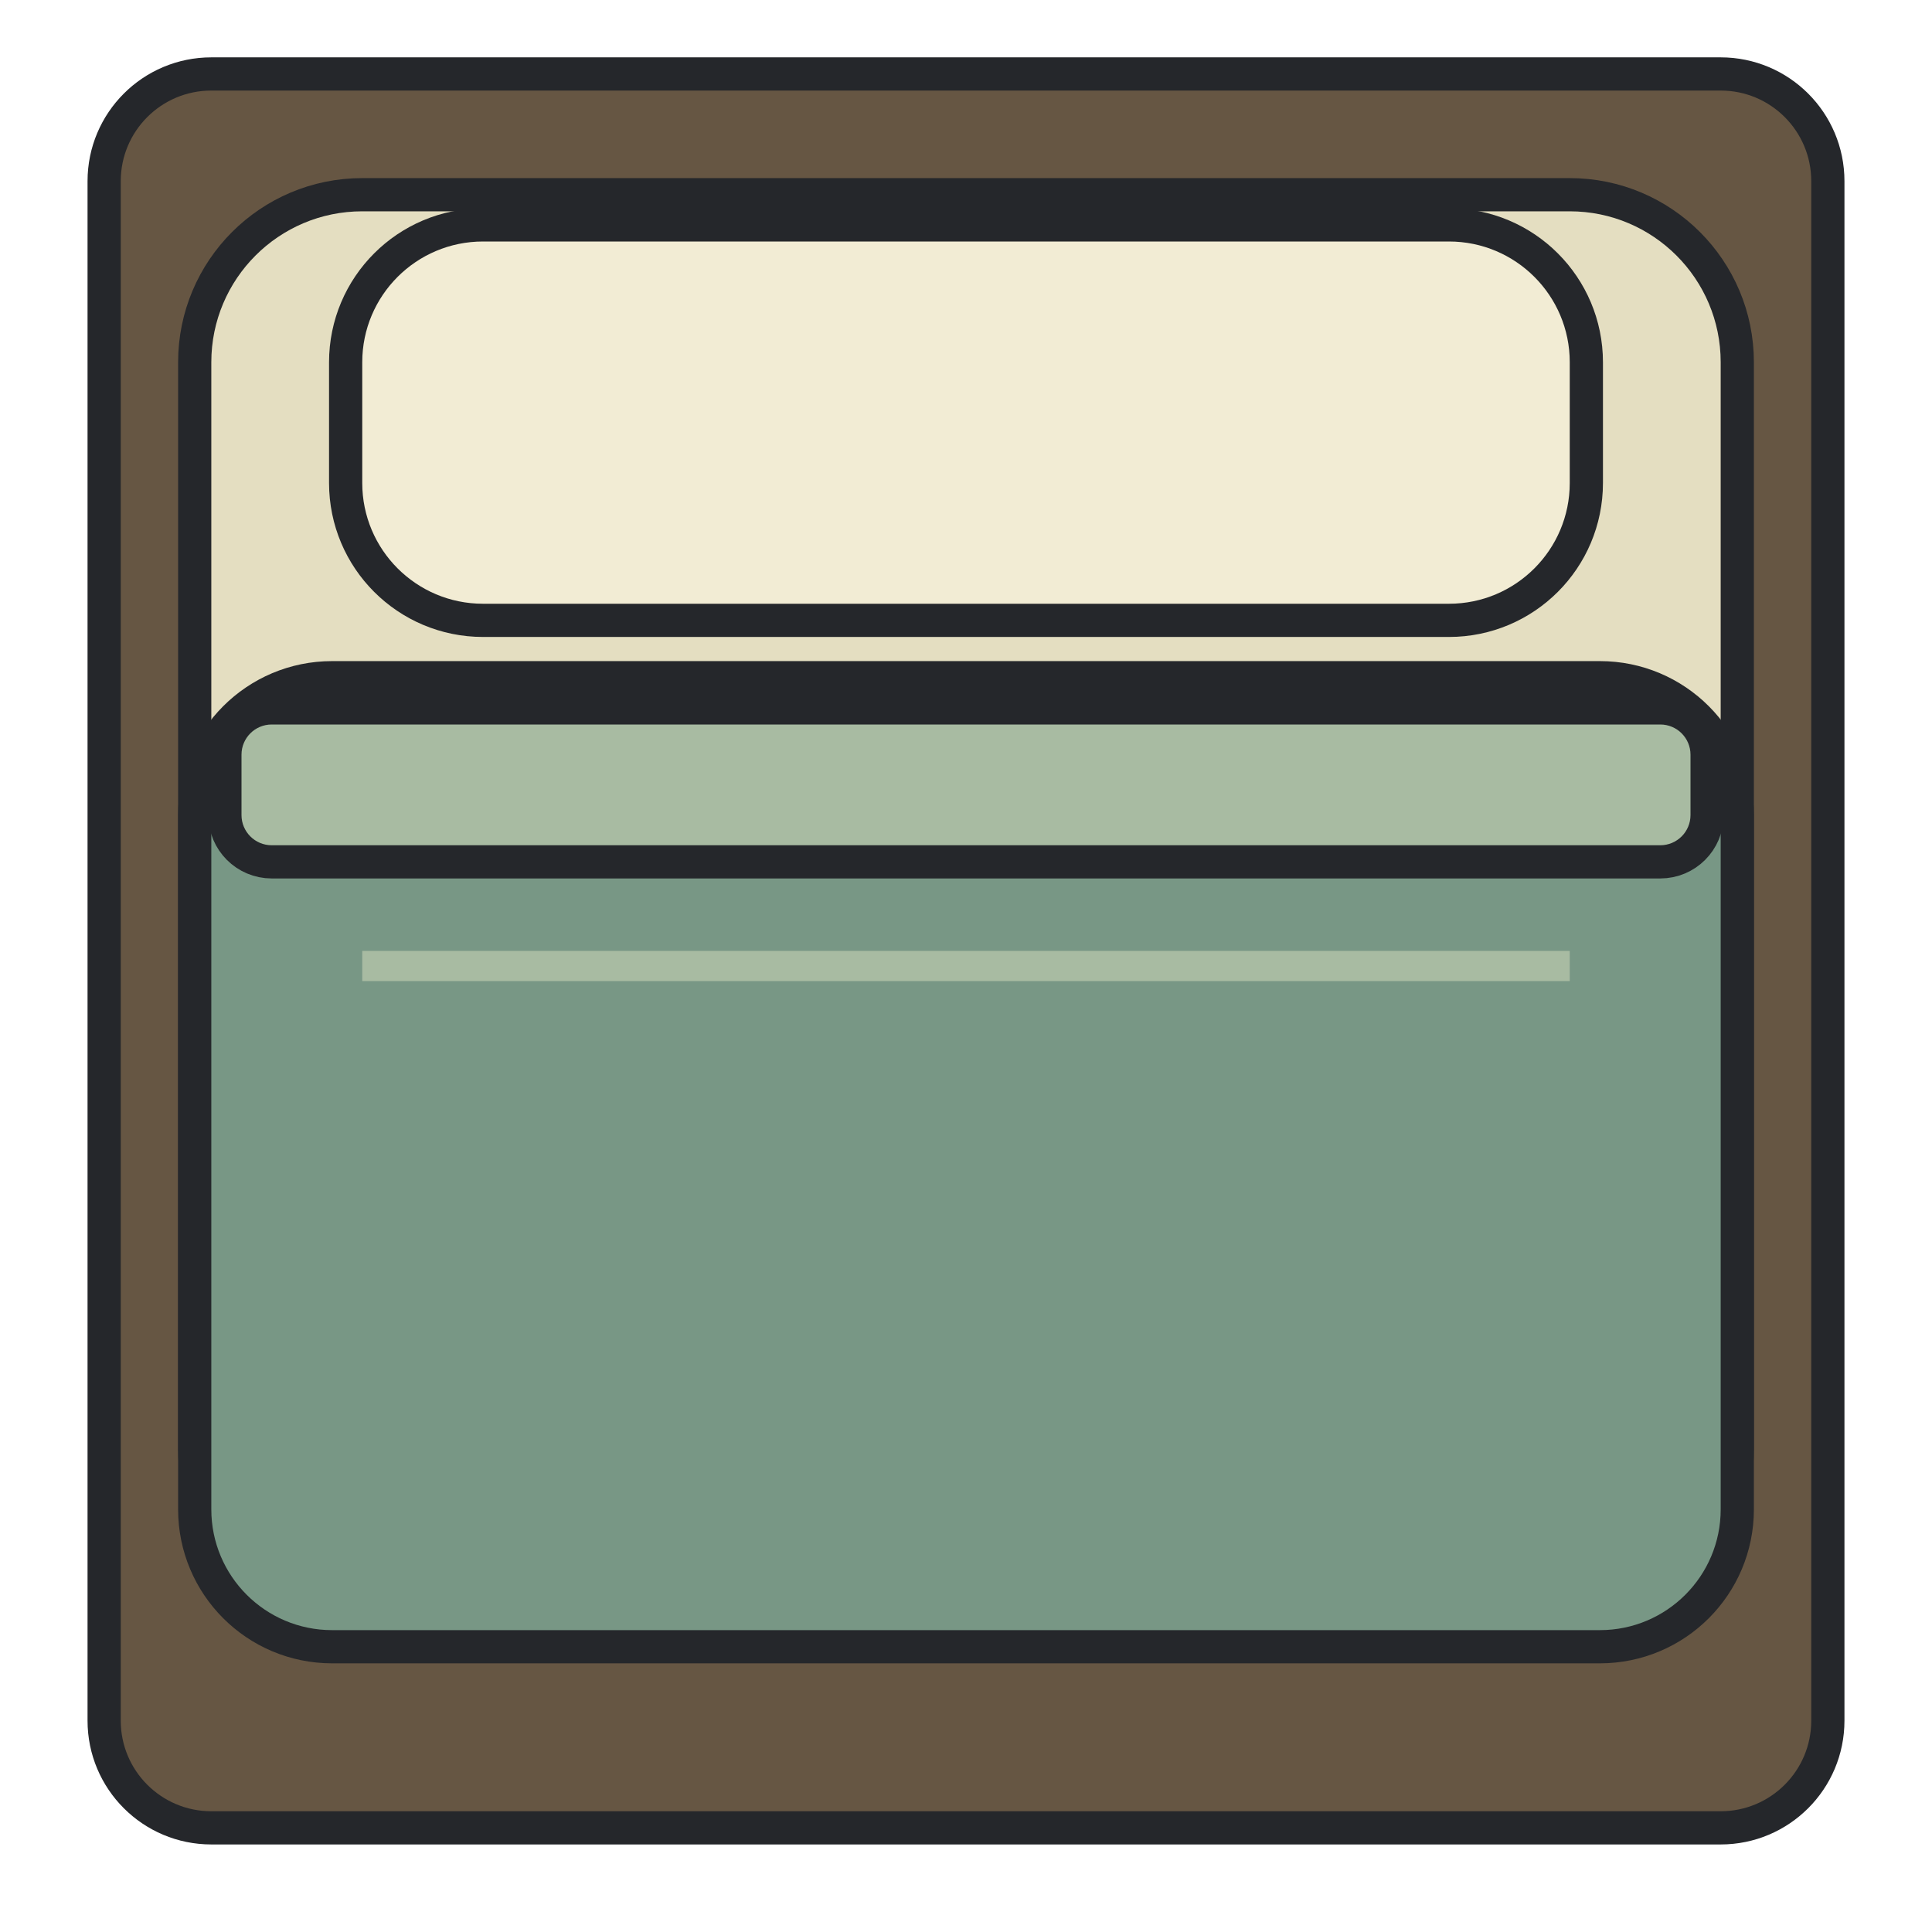
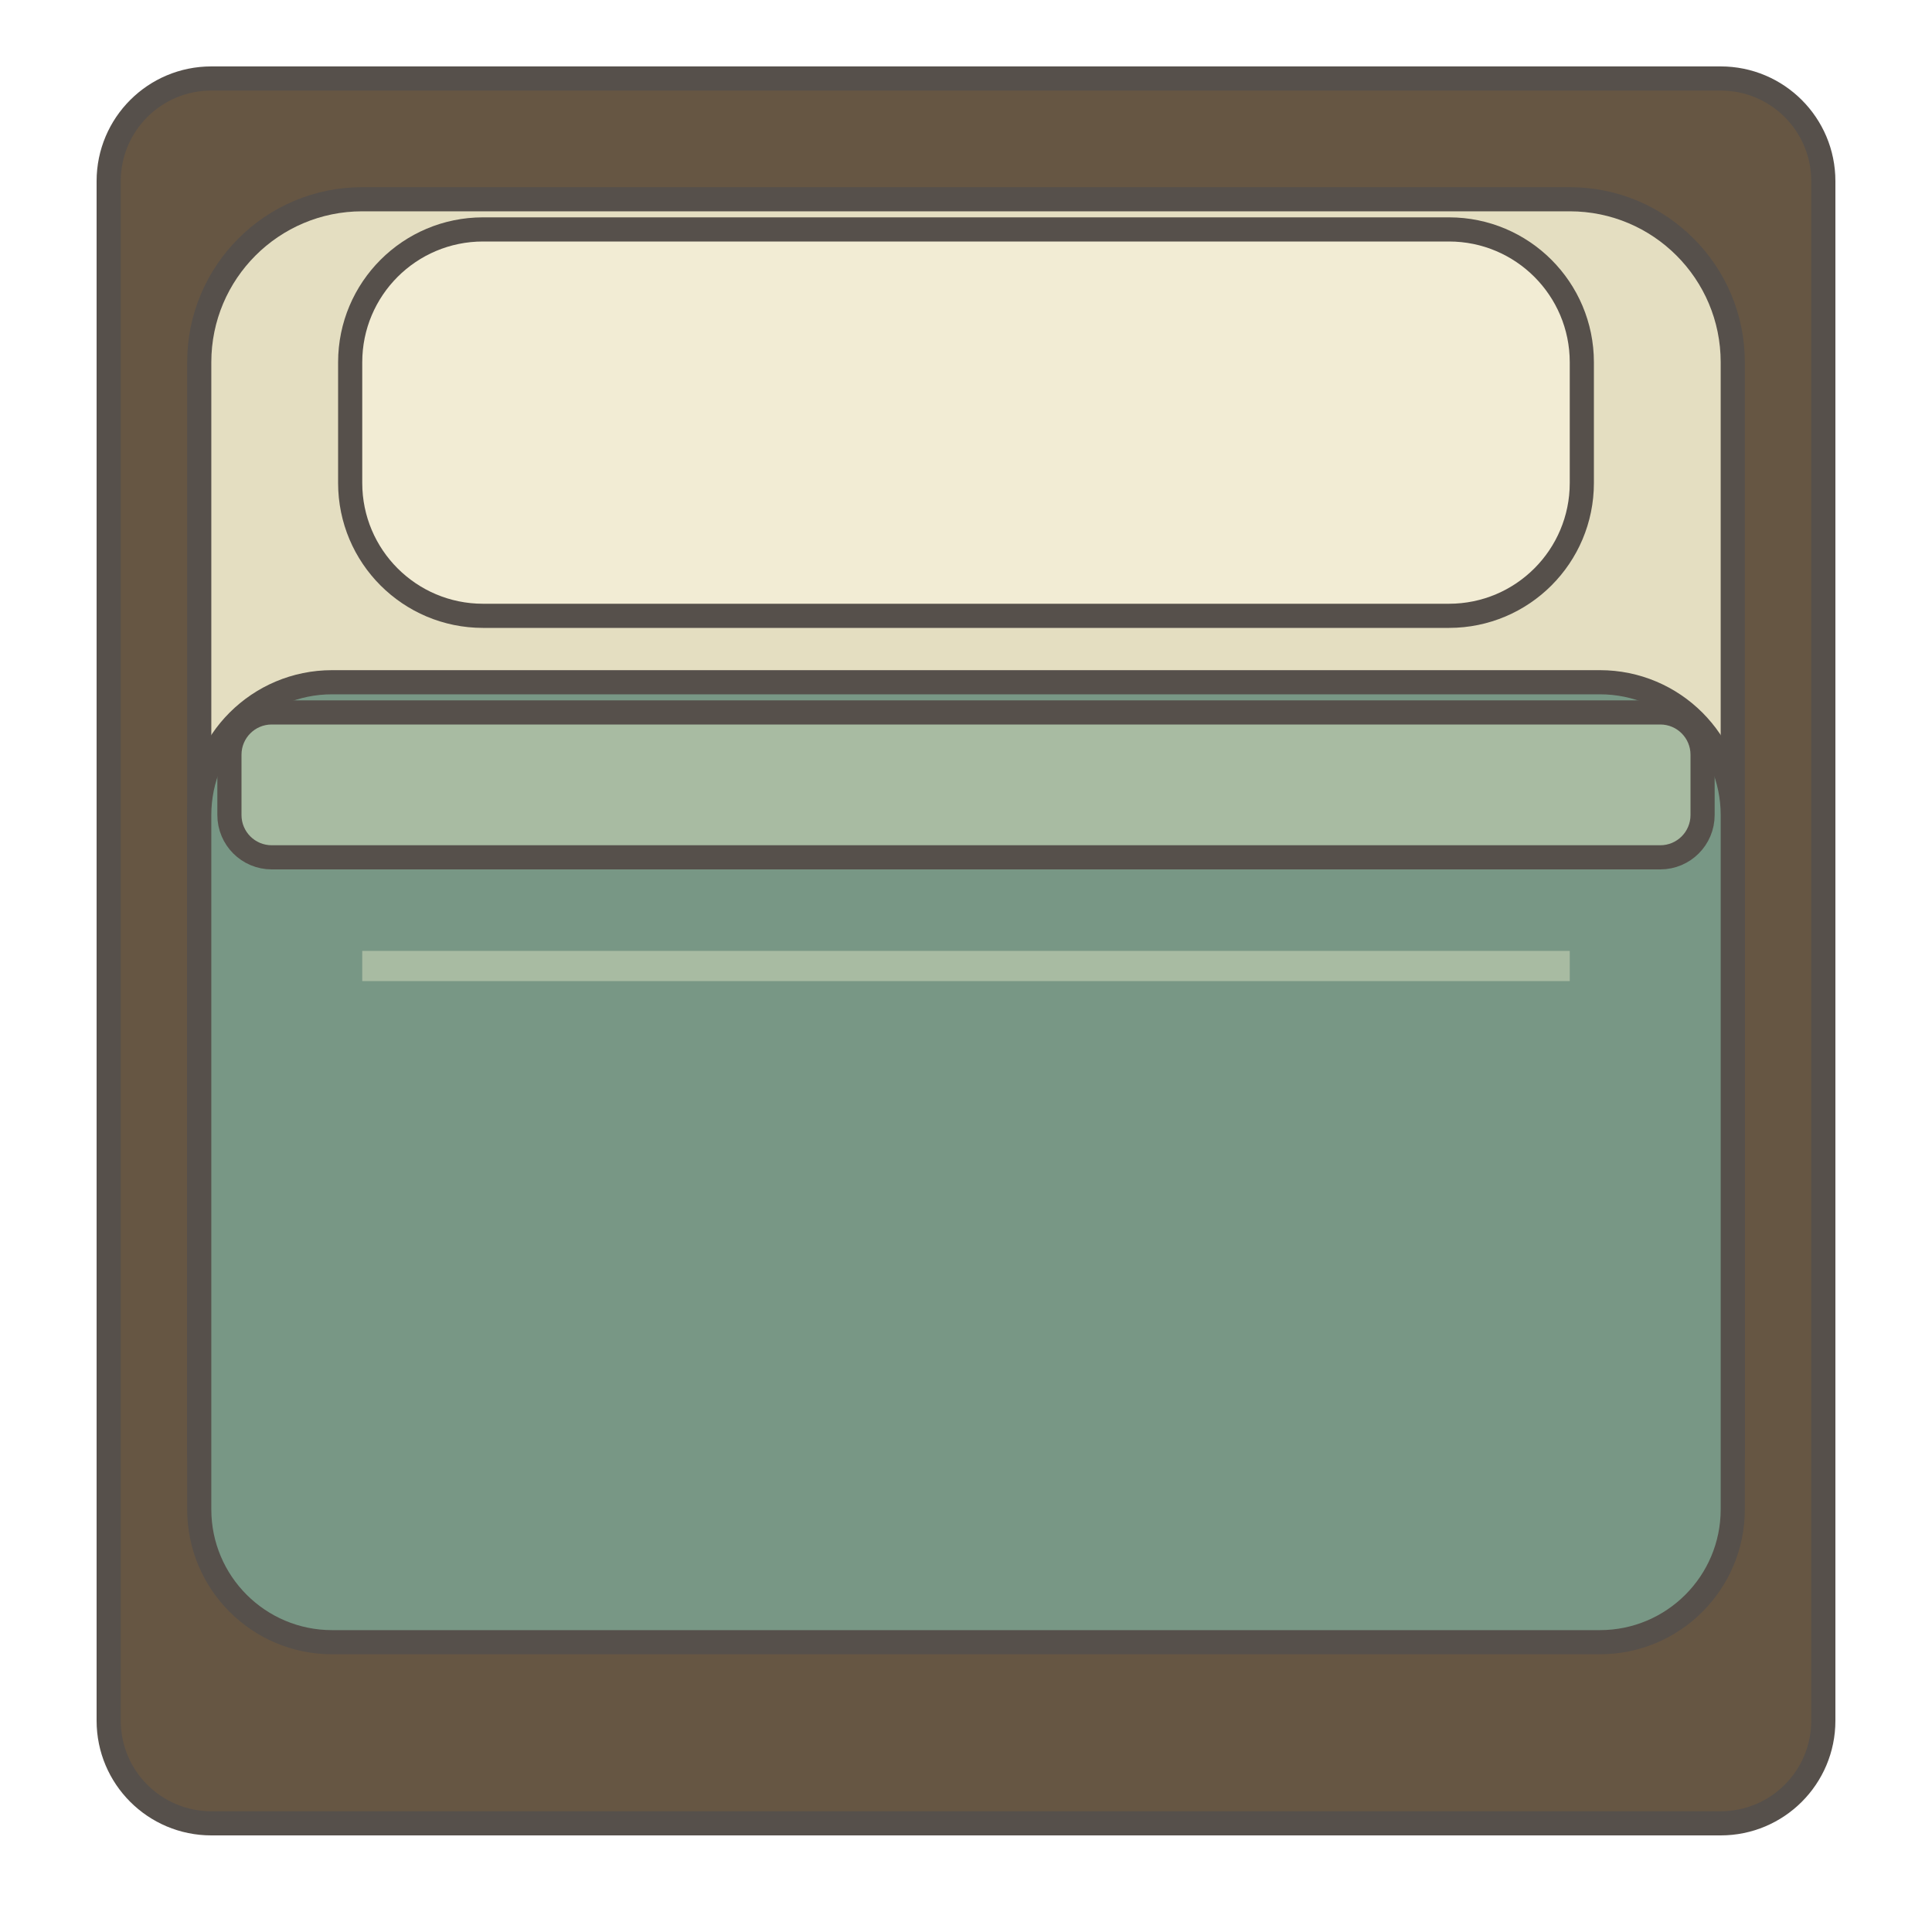
<svg xmlns="http://www.w3.org/2000/svg" width="64" height="64" viewBox="0 0 64 64">
-   <g stroke="#25272b" stroke-width="2.2" stroke-linejoin="round" paint-order="stroke fill">
+   <g stroke="#56504b" stroke-width="1.6" stroke-linejoin="round" paint-order="stroke fill">
    <rect x="4" y="3" width="56" height="57" rx="3" fill="#665643" />
    <rect x="7" y="7" width="50" height="46" rx="5" fill="#e4dec1" />
    <rect x="12" y="8" width="40" height="12" rx="4" fill="#f2ecd4" />
    <rect x="7" y="23" width="50" height="31" rx="4" fill="#789785" />
    <rect x="8" y="24" width="48" height="4" rx="1" fill="#a8bba2" />
    <path d="M12 32L52 32" stroke="#a8bba2" stroke-width="1" />
  </g>
</svg>
